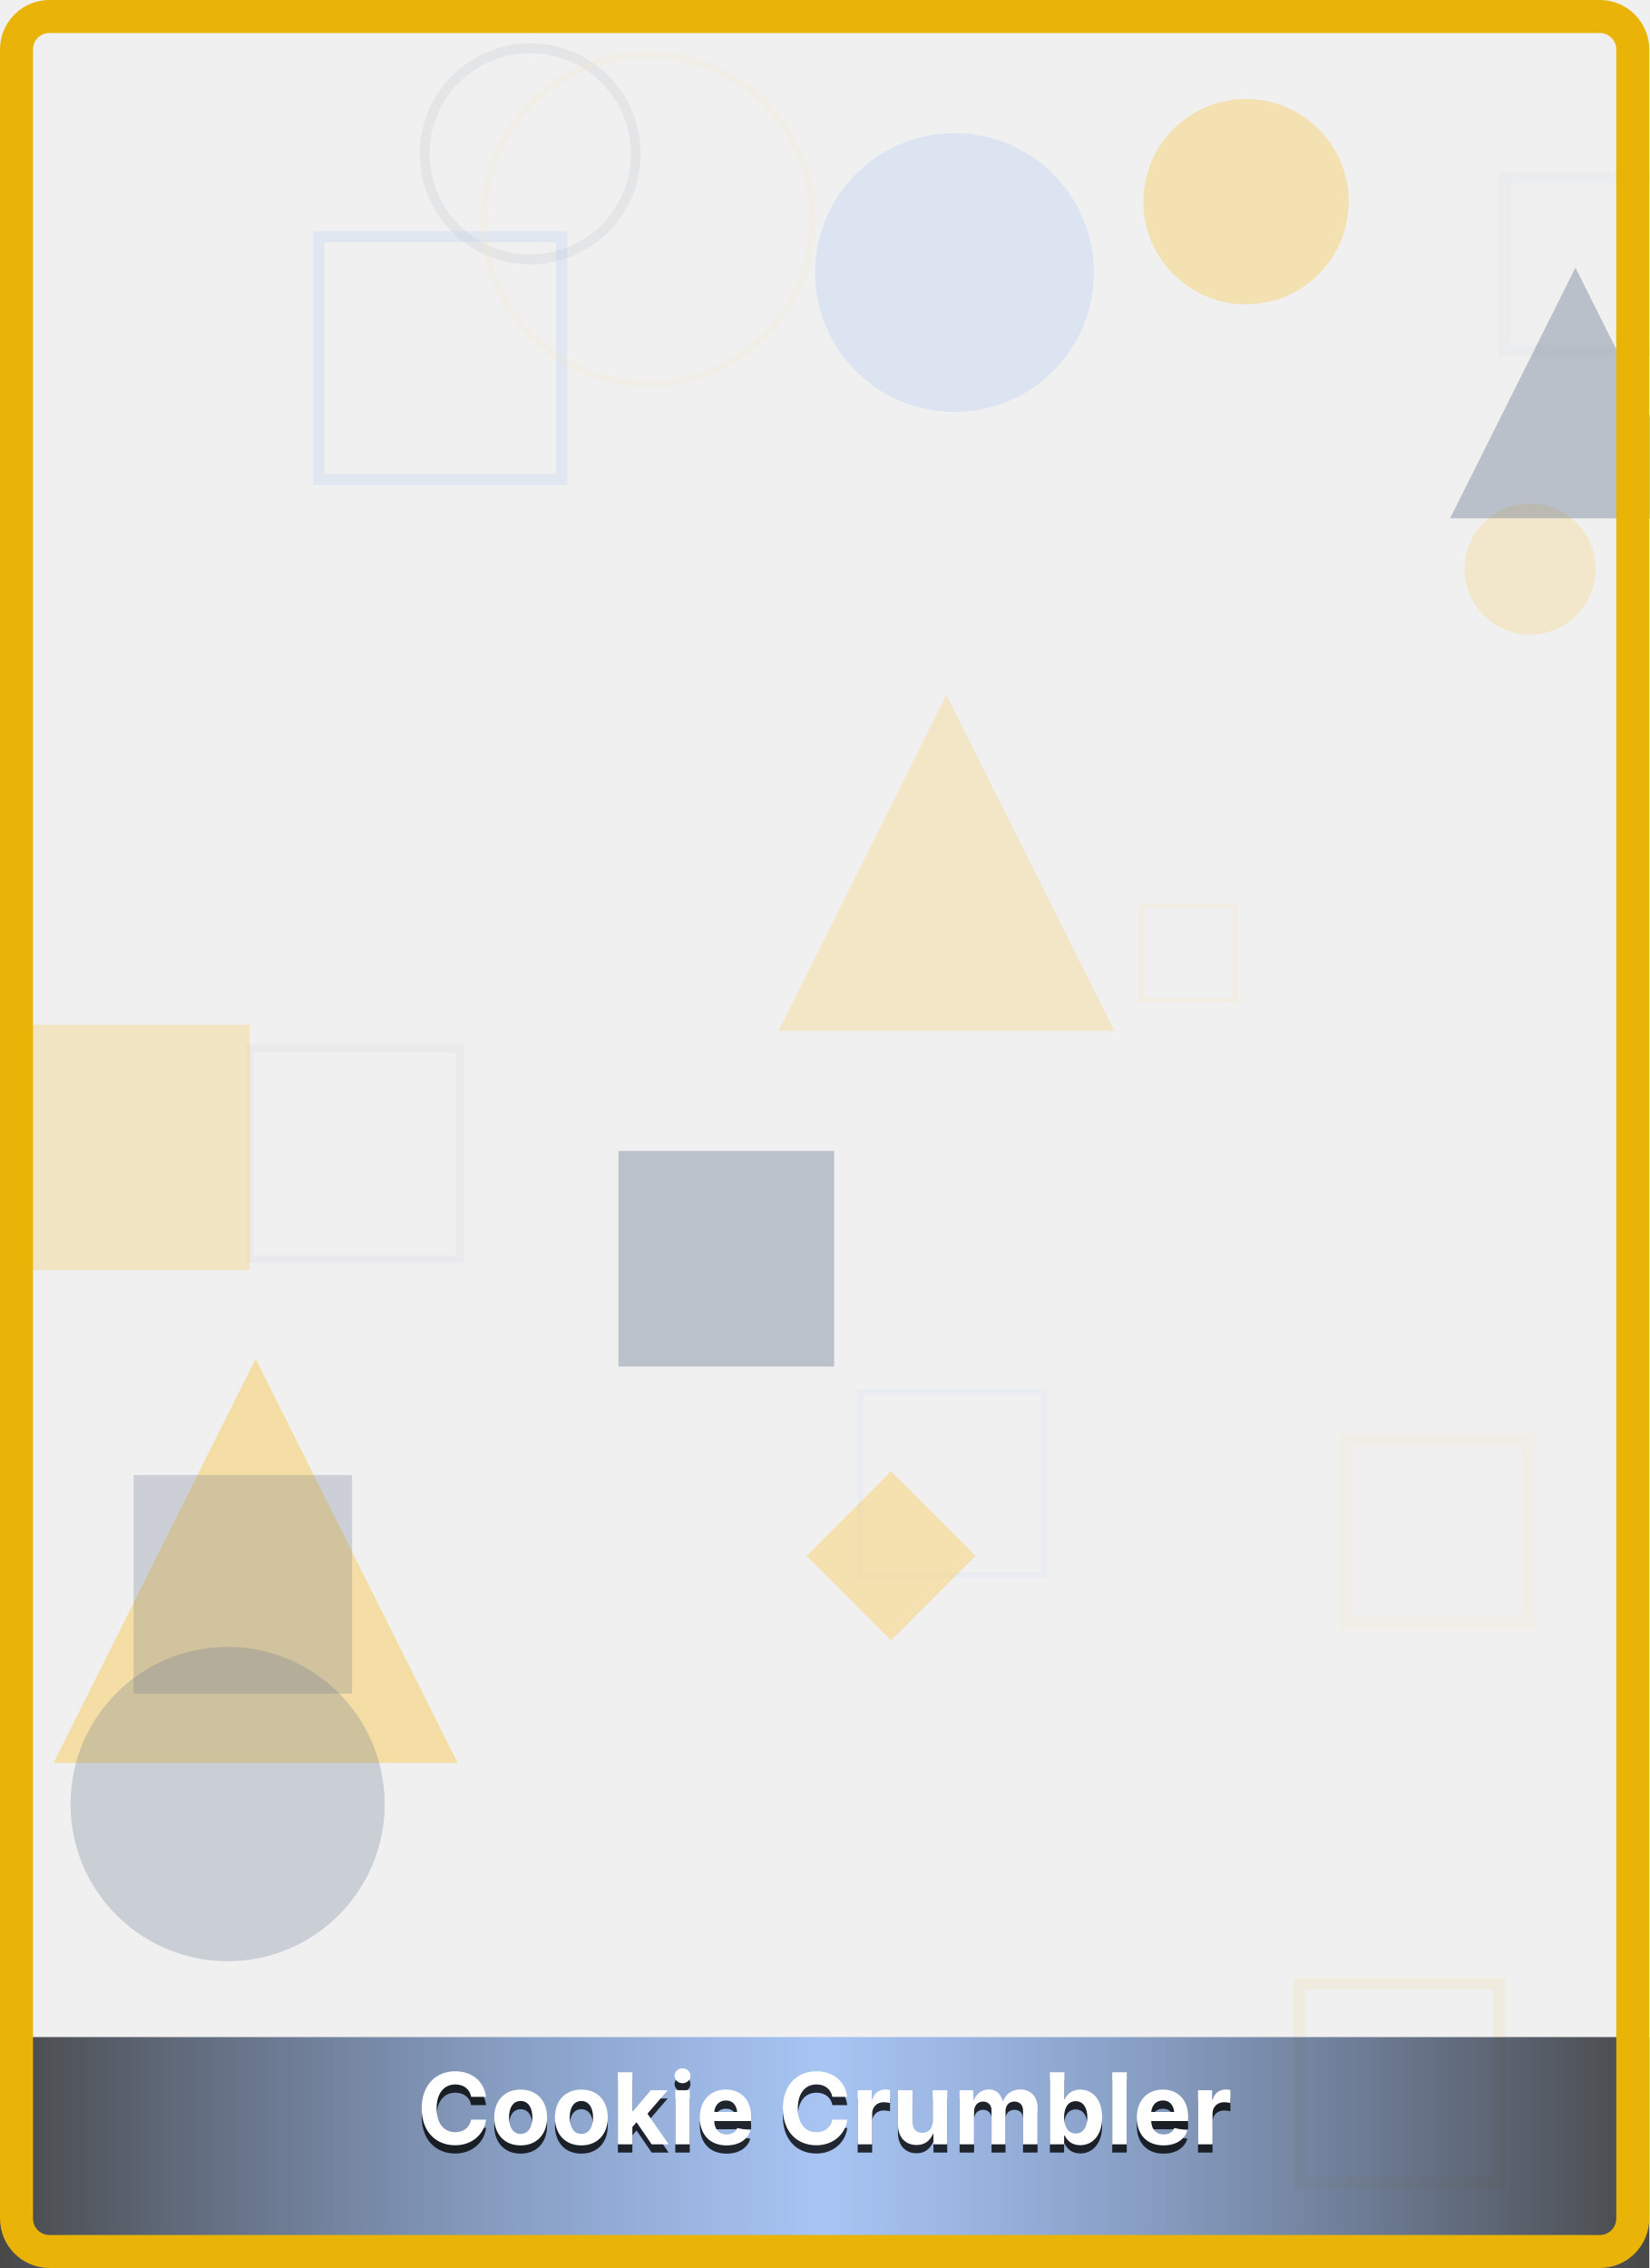
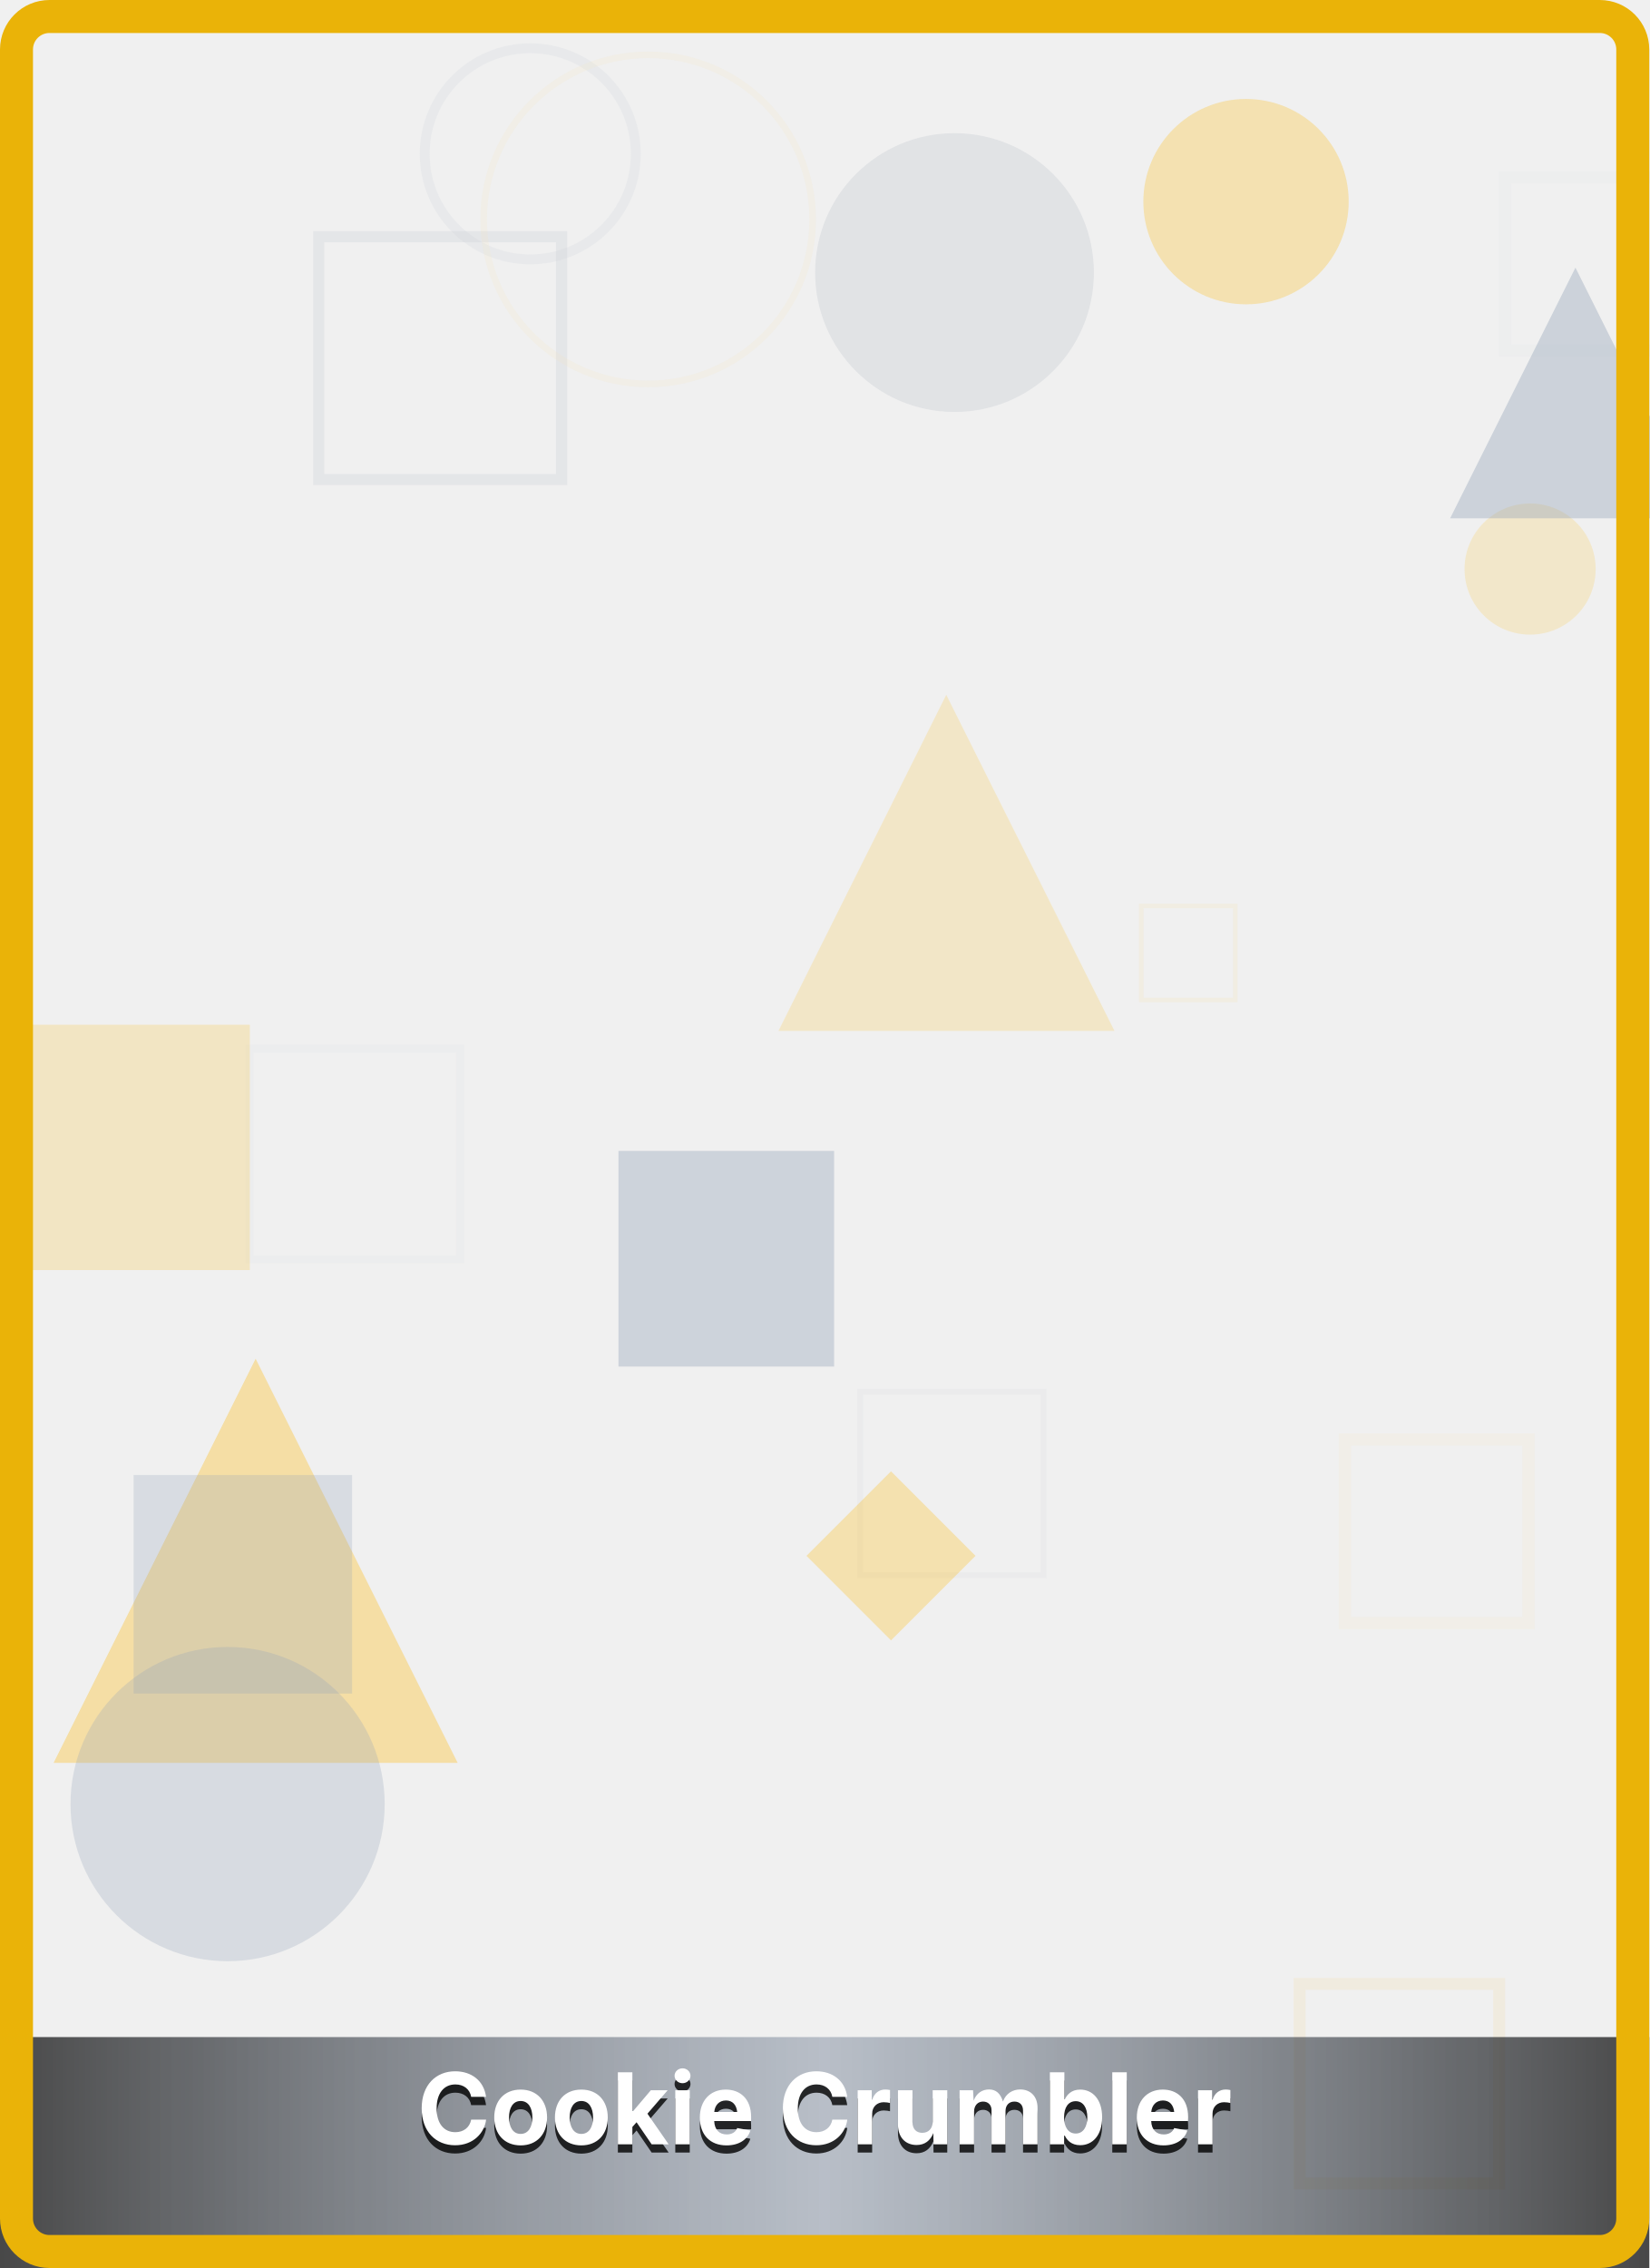
<svg xmlns="http://www.w3.org/2000/svg" viewBox="0 0 400 550" width="400" height="550">
  <defs>
    <linearGradient id="bg-gradient-holiday_003" x1="0%" y1="0%" x2="100%" y2="100%">
-       <stop offset="0%" style="stop-color:#3b82f6;stop-opacity:0.26" />
-       <stop offset="50%" style="stop-color:#64748b;stop-opacity:0.4" />
-       <stop offset="100%" style="stop-color:#3b82f6;stop-opacity:0.26" />
+       <stop offset="0%" style="stop-color:#64748b;stop-opacity:0.26" />
+       <stop offset="50%" style="stop-color:#94a3b8;stop-opacity:0.4" />
+       <stop offset="100%" style="stop-color:#64748b;stop-opacity:0.26" />
    </linearGradient>
    <filter id="shadow-holiday_003">
      <feDropShadow dx="0" dy="2" stdDeviation="3" flood-opacity="0.8" />
    </filter>
  </defs>
  <rect width="400" height="550" fill="url(#bg-gradient-0.1776108171325177)" />
  <g opacity="0.3">
-     <circle cx="128.6" cy="37.3" r="25.6" fill="none" stroke="#64748b" stroke-width="2.4" opacity="0.29" />
+     <circle cx="128.6" cy="37.3" r="25.6" fill="none" stroke="#94a3b8" stroke-width="2.4" opacity="0.29" />
    <rect x="315.2" y="481.1" width="48.4" height="48.4" fill="none" stroke="#fbbf24" stroke-width="2.9" opacity="0.27" />
-     <rect x="77.3" y="57.4" width="58.9" height="58.9" fill="none" stroke="#3b82f6" stroke-width="2.7" opacity="0.28" />
-     <rect x="365.0" y="43.0" width="42.0" height="42.0" fill="none" stroke="#64748b" stroke-width="2.9" opacity="0.14" />
-     <rect x="60.5" y="254.3" width="51.1" height="51.1" fill="none" stroke="#64748b" stroke-width="1.9" opacity="0.16" />
-     <rect x="208.6" y="337.5" width="44.5" height="44.5" fill="none" stroke="#3b82f6" stroke-width="1.4" opacity="0.13" />
+     <rect x="77.3" y="57.4" width="58.9" height="58.9" fill="none" stroke="#64748b" stroke-width="2.7" opacity="0.28" />
+     <rect x="365.0" y="43.0" width="42.0" height="42.0" fill="none" stroke="#94a3b8" stroke-width="2.9" opacity="0.14" />
+     <rect x="60.5" y="254.3" width="51.1" height="51.1" fill="none" stroke="#94a3b8" stroke-width="1.9" opacity="0.16" />
+     <rect x="208.6" y="337.5" width="44.5" height="44.5" fill="none" stroke="#64748b" stroke-width="1.4" opacity="0.13" />
    <circle cx="157.2" cy="53.2" r="39.9" fill="none" stroke="#fbbf24" stroke-width="1.6" opacity="0.16" />
    <rect x="276.8" y="219.7" width="22.8" height="22.8" fill="none" stroke="#fbbf24" stroke-width="1.1" opacity="0.24" />
    <rect x="326.2" y="349.1" width="44.5" height="44.5" fill="none" stroke="#fbbf24" stroke-width="3.0" opacity="0.13" />
  </g>
  <polygon points="229.5,168.5 270.3,250.0 188.8,250.0" fill="#fbbf24" opacity="0.20" />
  <rect x="1.1" y="248.5" width="59.5" height="59.5" fill="#fbbf24" opacity="0.22" />
  <polygon points="216.1,356.8 236.6,377.3 216.1,397.8 195.6,377.3" fill="#fbbf24" opacity="0.32" />
  <polygon points="62.0,329.5 111.0,427.5 13.0,427.5" fill="#fbbf24" opacity="0.37" />
-   <rect x="150.0" y="279.1" width="52.3" height="52.3" fill="#64748b" opacity="0.38" />
-   <circle cx="55.2" cy="437.5" r="38.1" fill="#64748b" opacity="0.27" />
+   <rect x="150.0" y="279.1" width="52.3" height="52.3" fill="#94a3b8" opacity="0.38" />
+   <circle cx="55.2" cy="437.5" r="38.1" fill="#94a3b8" opacity="0.27" />
  <circle cx="371.1" cy="138.0" r="15.9" fill="#fbbf24" opacity="0.19" />
-   <circle cx="231.5" cy="66.1" r="33.8" fill="#3b82f6" opacity="0.11" />
-   <rect x="32.4" y="357.7" width="53.0" height="53.0" fill="#64748b" opacity="0.26" />
-   <polygon points="382.1,64.9 412.5,125.7 351.7,125.7" fill="#64748b" opacity="0.39" />
+   <circle cx="231.5" cy="66.1" r="33.8" fill="#64748b" opacity="0.11" />
+   <rect x="32.4" y="357.7" width="53.0" height="53.0" fill="#94a3b8" opacity="0.26" />
+   <polygon points="382.1,64.9 412.5,125.7 351.7,125.7" fill="#94a3b8" opacity="0.39" />
  <circle cx="302.2" cy="48.9" r="24.9" fill="#fbbf24" opacity="0.31" />
  <defs>
    <linearGradient id="text-bg-15" x1="0%" y1="0%" x2="100%" y2="0%">
      <stop offset="0%" style="stop-color:#000000;stop-opacity:0.7" />
-       <stop offset="50%" style="stop-color:#3b82f6;stop-opacity:0.4" />
+       <stop offset="50%" style="stop-color:#64748b;stop-opacity:0.4" />
      <stop offset="100%" style="stop-color:#000000;stop-opacity:0.7" />
    </linearGradient>
  </defs>
  <rect x="0" y="494" width="400" height="56" fill="url(#text-bg-15)" />
  <text x="200" y="522" font-family="system-ui, -apple-system, sans-serif" font-size="24" font-weight="bold" text-anchor="middle" fill="#000000" opacity="0.8">Cookie Crumbler</text>
  <text x="200" y="520" font-family="system-ui, -apple-system, sans-serif" font-size="24" font-weight="bold" text-anchor="middle" fill="#ffffff">Cookie Crumbler</text>
  <rect x="4" y="4" width="392" height="542" fill="none" stroke="#eab308" stroke-width="8" rx="8" ry="8" />
</svg>
